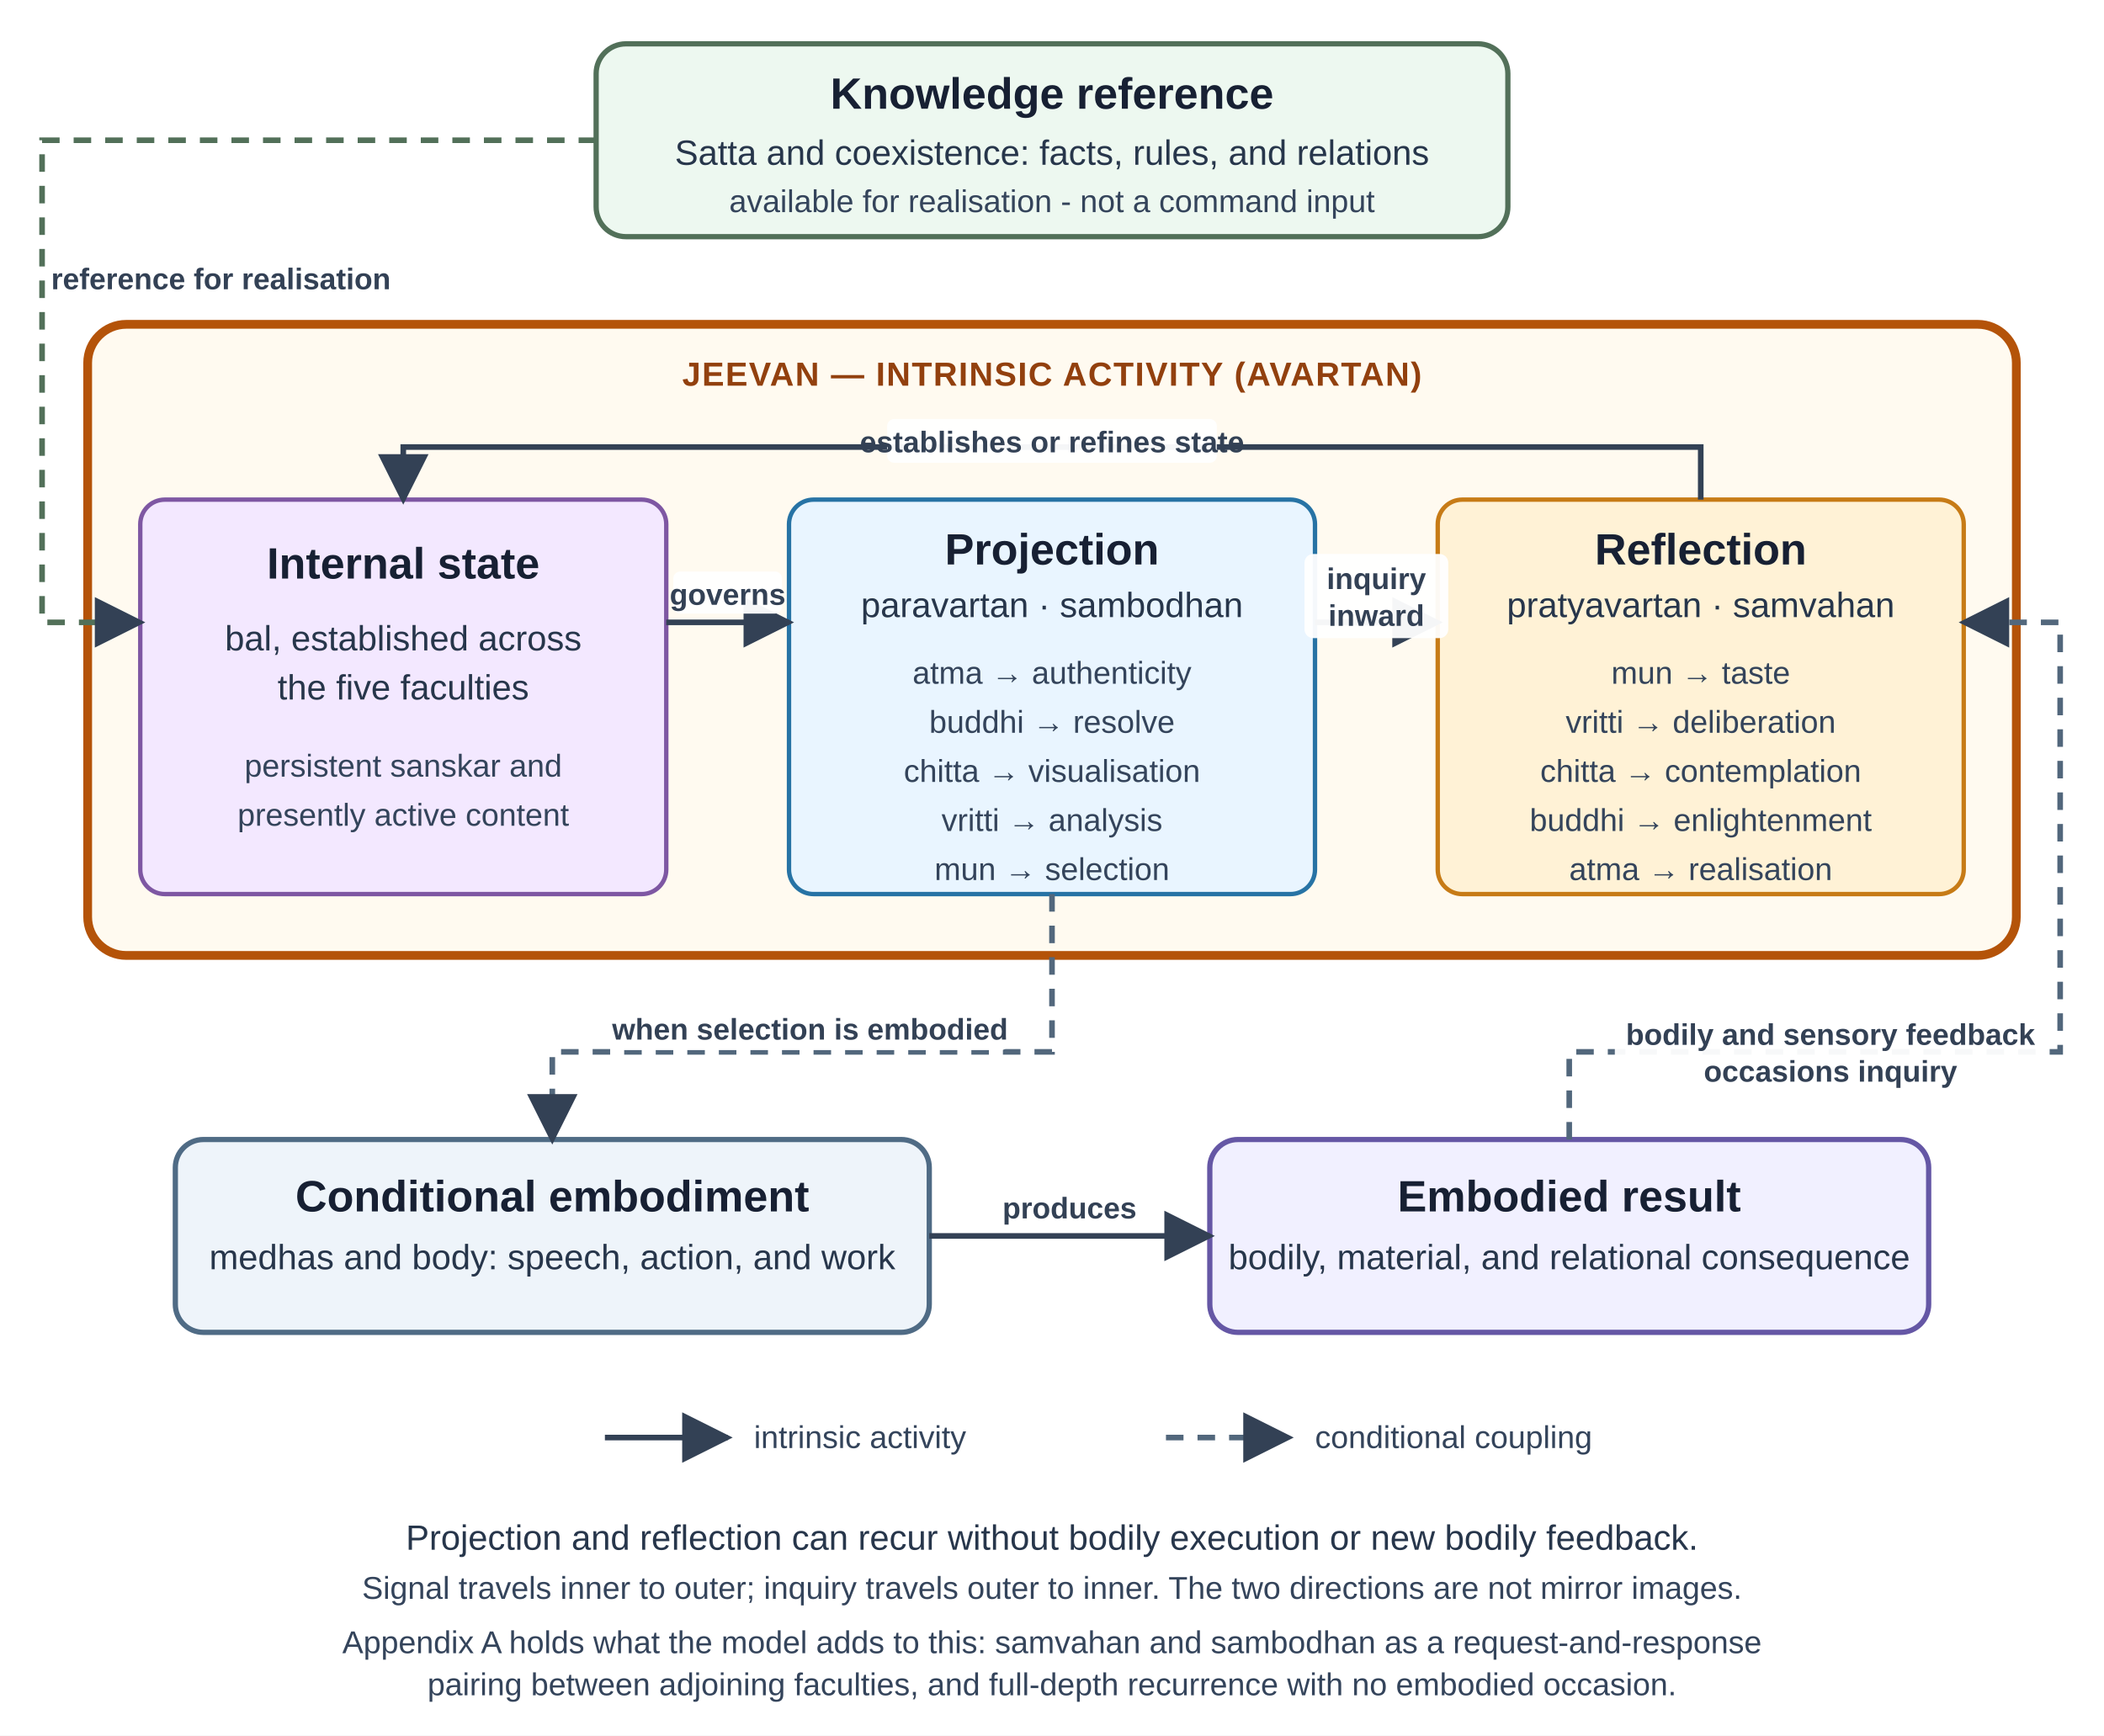
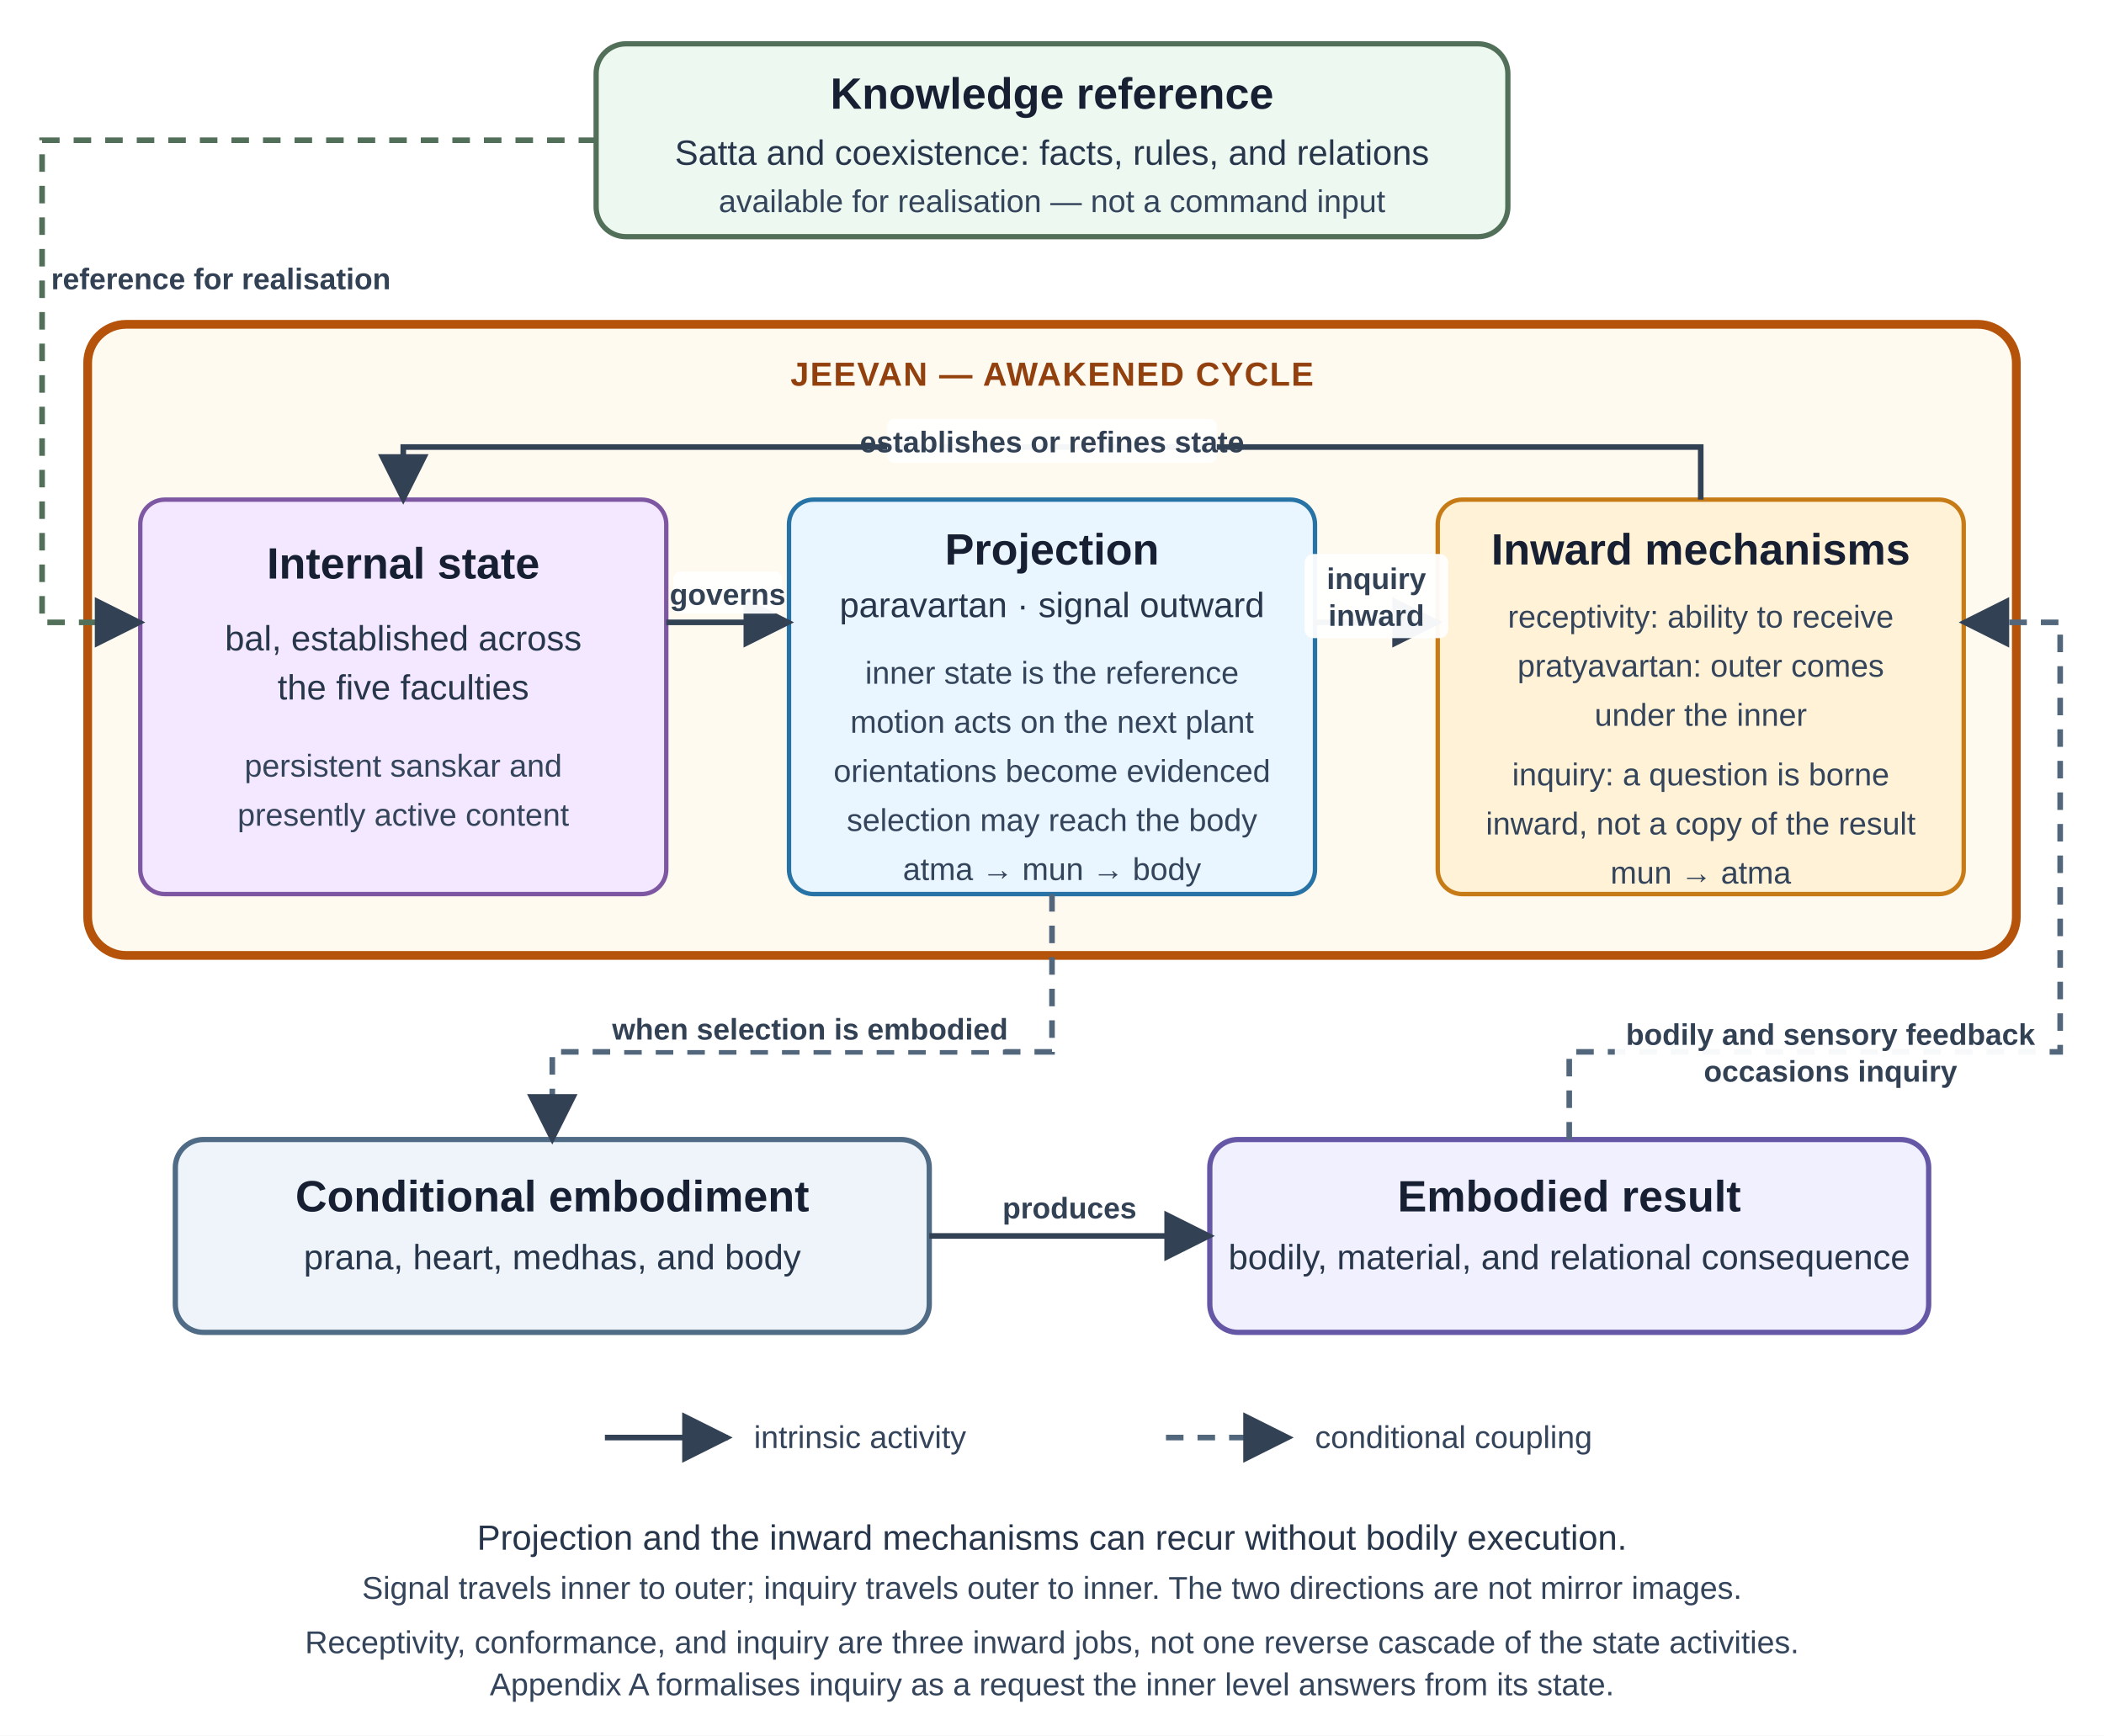
<svg xmlns="http://www.w3.org/2000/svg" width="1200" height="990" viewBox="0 0 1200 990" role="img" aria-labelledby="title desc">
  <defs>
    <marker id="arrow" viewBox="0 0 10 10" refX="9" refY="5" markerWidth="9" markerHeight="9" orient="auto-start-reverse">
      <path d="M 0 0 L 10 5 L 0 10 z" fill="#334155" />
    </marker>
    <style>
      .heading { font: 700 25px Arial, Helvetica, sans-serif; fill: #172033; }
      .body { font: 20px Arial, Helvetica, sans-serif; fill: #27364b; }
      .small { font: 18px Arial, Helvetica, sans-serif; fill: #34445b; }
      .label { font: 700 17px Arial, Helvetica, sans-serif; fill: #334155; }
      .boundary-label { font: 700 19px Arial, Helvetica, sans-serif; letter-spacing: 0.7px; fill: #92400e; }
      .arrow { fill: none; stroke: #334155; stroke-width: 3.2; marker-end: url(#arrow); }
      .conditional { fill: none; stroke: #52677c; stroke-width: 3.2; stroke-dasharray: 10 8; marker-end: url(#arrow); }
      .reference { fill: none; stroke: #527059; stroke-width: 3.2; stroke-dasharray: 10 8; marker-end: url(#arrow); }
      .label-bg { fill: #ffffff; fill-opacity: 0.95; }
    </style>
  </defs>
  <rect width="1200" height="990" fill="#ffffff" />
  <rect x="340" y="25" width="520" height="110" rx="17" fill="#edf8f0" stroke="#527059" stroke-width="3" />
  <text x="600" y="62" text-anchor="middle" class="heading">Knowledge reference</text>
  <text x="600" y="94" text-anchor="middle" class="body">Satta and coexistence: facts, rules, and relations</text>
-   <text x="600" y="121" text-anchor="middle" class="small">available for realisation - not a command input</text>
+   <text x="600" y="121" text-anchor="middle" class="small">available for realisation — not a command input</text>
  <rect x="50" y="185" width="1100" height="360" rx="22" fill="#fffaf0" stroke="#b45309" stroke-width="5" />
-   <text x="600" y="220" text-anchor="middle" class="boundary-label">JEEVAN — INTRINSIC ACTIVITY (AVARTAN)</text>
+   <text x="600" y="220" text-anchor="middle" class="boundary-label">JEEVAN — AWAKENED CYCLE</text>
  <rect x="80" y="285" width="300" height="225" rx="14" fill="#f3e8ff" stroke="#7e57a3" stroke-width="2.5" />
  <text x="230" y="330" text-anchor="middle" class="heading">Internal state</text>
  <text x="230" y="371" text-anchor="middle" class="body">bal, established across</text>
  <text x="230" y="399" text-anchor="middle" class="body">the five faculties</text>
  <text x="230" y="443" text-anchor="middle" class="small">persistent sanskar and</text>
  <text x="230" y="471" text-anchor="middle" class="small">presently active content</text>
  <rect x="450" y="285" width="300" height="225" rx="14" fill="#e9f5ff" stroke="#2773a5" stroke-width="2.5" />
  <text x="600" y="322" text-anchor="middle" class="heading">Projection</text>
-   <text x="600" y="352" text-anchor="middle" class="body">paravartan · sambodhan</text>
-   <text x="600" y="390" text-anchor="middle" class="small">atma → authenticity</text>
-   <text x="600" y="418" text-anchor="middle" class="small">buddhi → resolve</text>
-   <text x="600" y="446" text-anchor="middle" class="small">chitta → visualisation</text>
-   <text x="600" y="474" text-anchor="middle" class="small">vritti → analysis</text>
-   <text x="600" y="502" text-anchor="middle" class="small">mun → selection</text>
+   <text x="600" y="352" text-anchor="middle" class="body">paravartan · signal outward</text>
+   <text x="600" y="390" text-anchor="middle" class="small">inner state is the reference</text>
+   <text x="600" y="418" text-anchor="middle" class="small">motion acts on the next plant</text>
+   <text x="600" y="446" text-anchor="middle" class="small">orientations become evidenced</text>
+   <text x="600" y="474" text-anchor="middle" class="small">selection may reach the body</text>
+   <text x="600" y="502" text-anchor="middle" class="small">atma → mun → body</text>
  <rect x="820" y="285" width="300" height="225" rx="14" fill="#fff2d6" stroke="#c77b16" stroke-width="2.5" />
-   <text x="970" y="322" text-anchor="middle" class="heading">Reflection</text>
-   <text x="970" y="352" text-anchor="middle" class="body">pratyavartan · samvahan</text>
-   <text x="970" y="390" text-anchor="middle" class="small">mun → taste</text>
-   <text x="970" y="418" text-anchor="middle" class="small">vritti → deliberation</text>
-   <text x="970" y="446" text-anchor="middle" class="small">chitta → contemplation</text>
-   <text x="970" y="474" text-anchor="middle" class="small">buddhi → enlightenment</text>
-   <text x="970" y="502" text-anchor="middle" class="small">atma → realisation</text>
+   <text x="970" y="322" text-anchor="middle" class="heading">Inward mechanisms</text>
+   <text x="970" y="358" text-anchor="middle" class="small">receptivity: ability to receive</text>
+   <text x="970" y="386" text-anchor="middle" class="small">pratyavartan: outer comes</text>
+   <text x="970" y="414" text-anchor="middle" class="small">under the inner</text>
+   <text x="970" y="448" text-anchor="middle" class="small">inquiry: a question is borne</text>
+   <text x="970" y="476" text-anchor="middle" class="small">inward, not a copy of the result</text>
+   <text x="970" y="504" text-anchor="middle" class="small">mun → atma</text>
  <path class="arrow" d="M 380 355 H 450" />
  <rect x="384" y="326" width="62" height="24" rx="4" class="label-bg" />
  <text x="415" y="345" text-anchor="middle" class="label">governs</text>
  <path class="arrow" d="M 750 355 H 820" />
  <rect x="744" y="316" width="82" height="48" rx="5" class="label-bg" />
  <text x="785" y="336" text-anchor="middle" class="label">inquiry</text>
  <text x="785" y="357" text-anchor="middle" class="label">inward</text>
  <path class="arrow" d="M 970 285 V 255 H 230 V 285" />
  <rect x="506" y="239" width="188" height="25" rx="4" class="label-bg" />
  <text x="600" y="258" text-anchor="middle" class="label">establishes or refines state</text>
  <path class="reference" d="M 340 80 H 24 V 355 H 80" />
  <rect x="31" y="145" width="191" height="26" rx="4" class="label-bg" />
  <text x="126" y="165" text-anchor="middle" class="label">reference for realisation</text>
  <rect x="100" y="650" width="430" height="110" rx="16" fill="#eef4fa" stroke="#4f6b85" stroke-width="3" />
  <text x="315" y="691" text-anchor="middle" class="heading">Conditional embodiment</text>
-   <text x="315" y="724" text-anchor="middle" class="body">medhas and body: speech, action, and work</text>
+   <text x="315" y="724" text-anchor="middle" class="body">prana, heart, medhas, and body</text>
  <rect x="690" y="650" width="410" height="110" rx="16" fill="#f1f0ff" stroke="#6557a5" stroke-width="3" />
  <text x="895" y="691" text-anchor="middle" class="heading">Embodied result</text>
  <text x="895" y="724" text-anchor="middle" class="body">bodily, material, and relational consequence</text>
  <path class="conditional" d="M 600 510 V 600 H 315 V 650" />
  <rect x="350" y="573" width="225" height="26" rx="4" class="label-bg" />
  <text x="462" y="593" text-anchor="middle" class="label">when selection is embodied</text>
  <path class="arrow" d="M 530 705 H 690" />
  <rect x="557" y="676" width="106" height="24" rx="4" class="label-bg" />
  <text x="610" y="695" text-anchor="middle" class="label">produces</text>
  <path class="conditional" d="M 895 650 V 600 H 1175 V 355 H 1120" />
  <rect x="921" y="576" width="247" height="47" rx="5" class="label-bg" />
  <text x="1044" y="596" text-anchor="middle" class="label">bodily and sensory feedback</text>
  <text x="1044" y="617" text-anchor="middle" class="label">occasions inquiry</text>
  <line x1="345" y1="820" x2="415" y2="820" class="arrow" />
  <text x="430" y="826" class="small">intrinsic activity</text>
  <line x1="665" y1="820" x2="735" y2="820" class="conditional" />
  <text x="750" y="826" class="small">conditional coupling</text>
-   <text x="600" y="884" text-anchor="middle" class="body">Projection and reflection can recur without bodily execution or new bodily feedback.</text>
+   <text x="600" y="884" text-anchor="middle" class="body">Projection and the inward mechanisms can recur without bodily execution.</text>
  <text x="600" y="912" text-anchor="middle" class="small">Signal travels inner to outer; inquiry travels outer to inner. The two directions are not mirror images.</text>
-   <text x="600" y="943" text-anchor="middle" class="small">Appendix A holds what the model adds to this: samvahan and sambodhan as a request-and-response</text>
-   <text x="600" y="967" text-anchor="middle" class="small">pairing between adjoining faculties, and full-depth recurrence with no embodied occasion.</text>
+   <text x="600" y="943" text-anchor="middle" class="small">Receptivity, conformance, and inquiry are three inward jobs, not one reverse cascade of the state activities.</text>
+   <text x="600" y="967" text-anchor="middle" class="small">Appendix A formalises inquiry as a request the inner level answers from its state.</text>
</svg>
